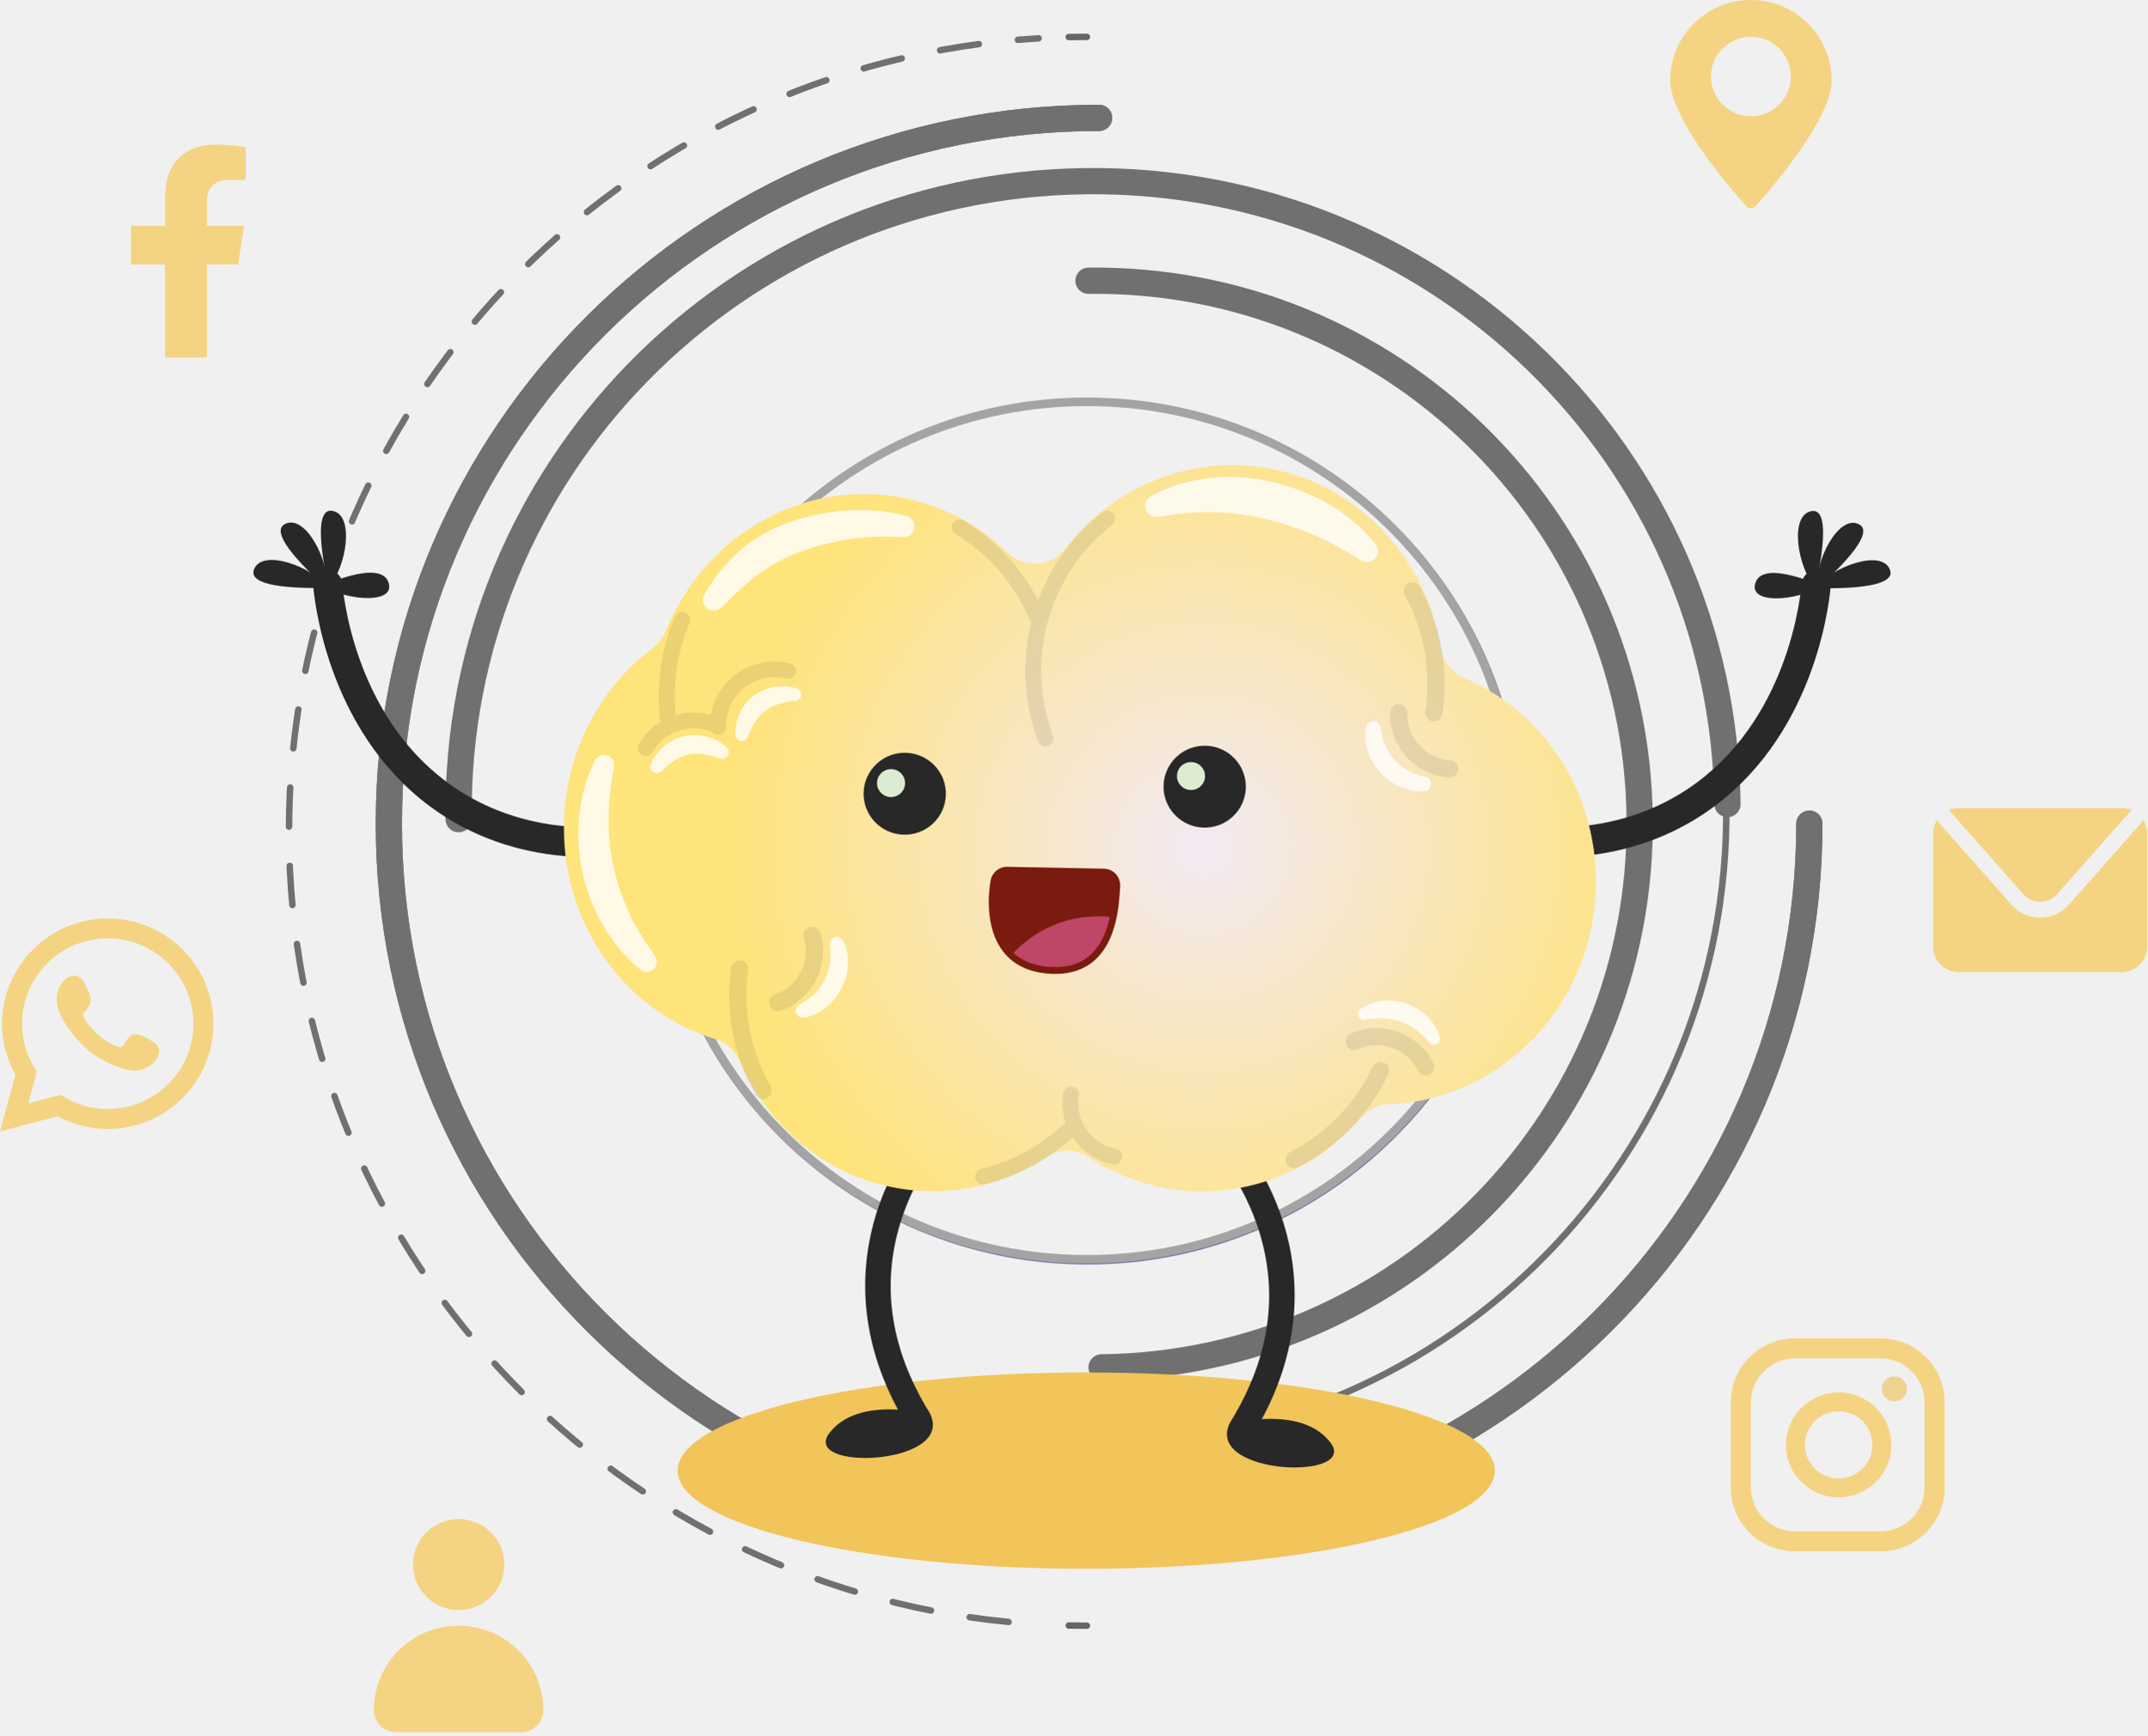
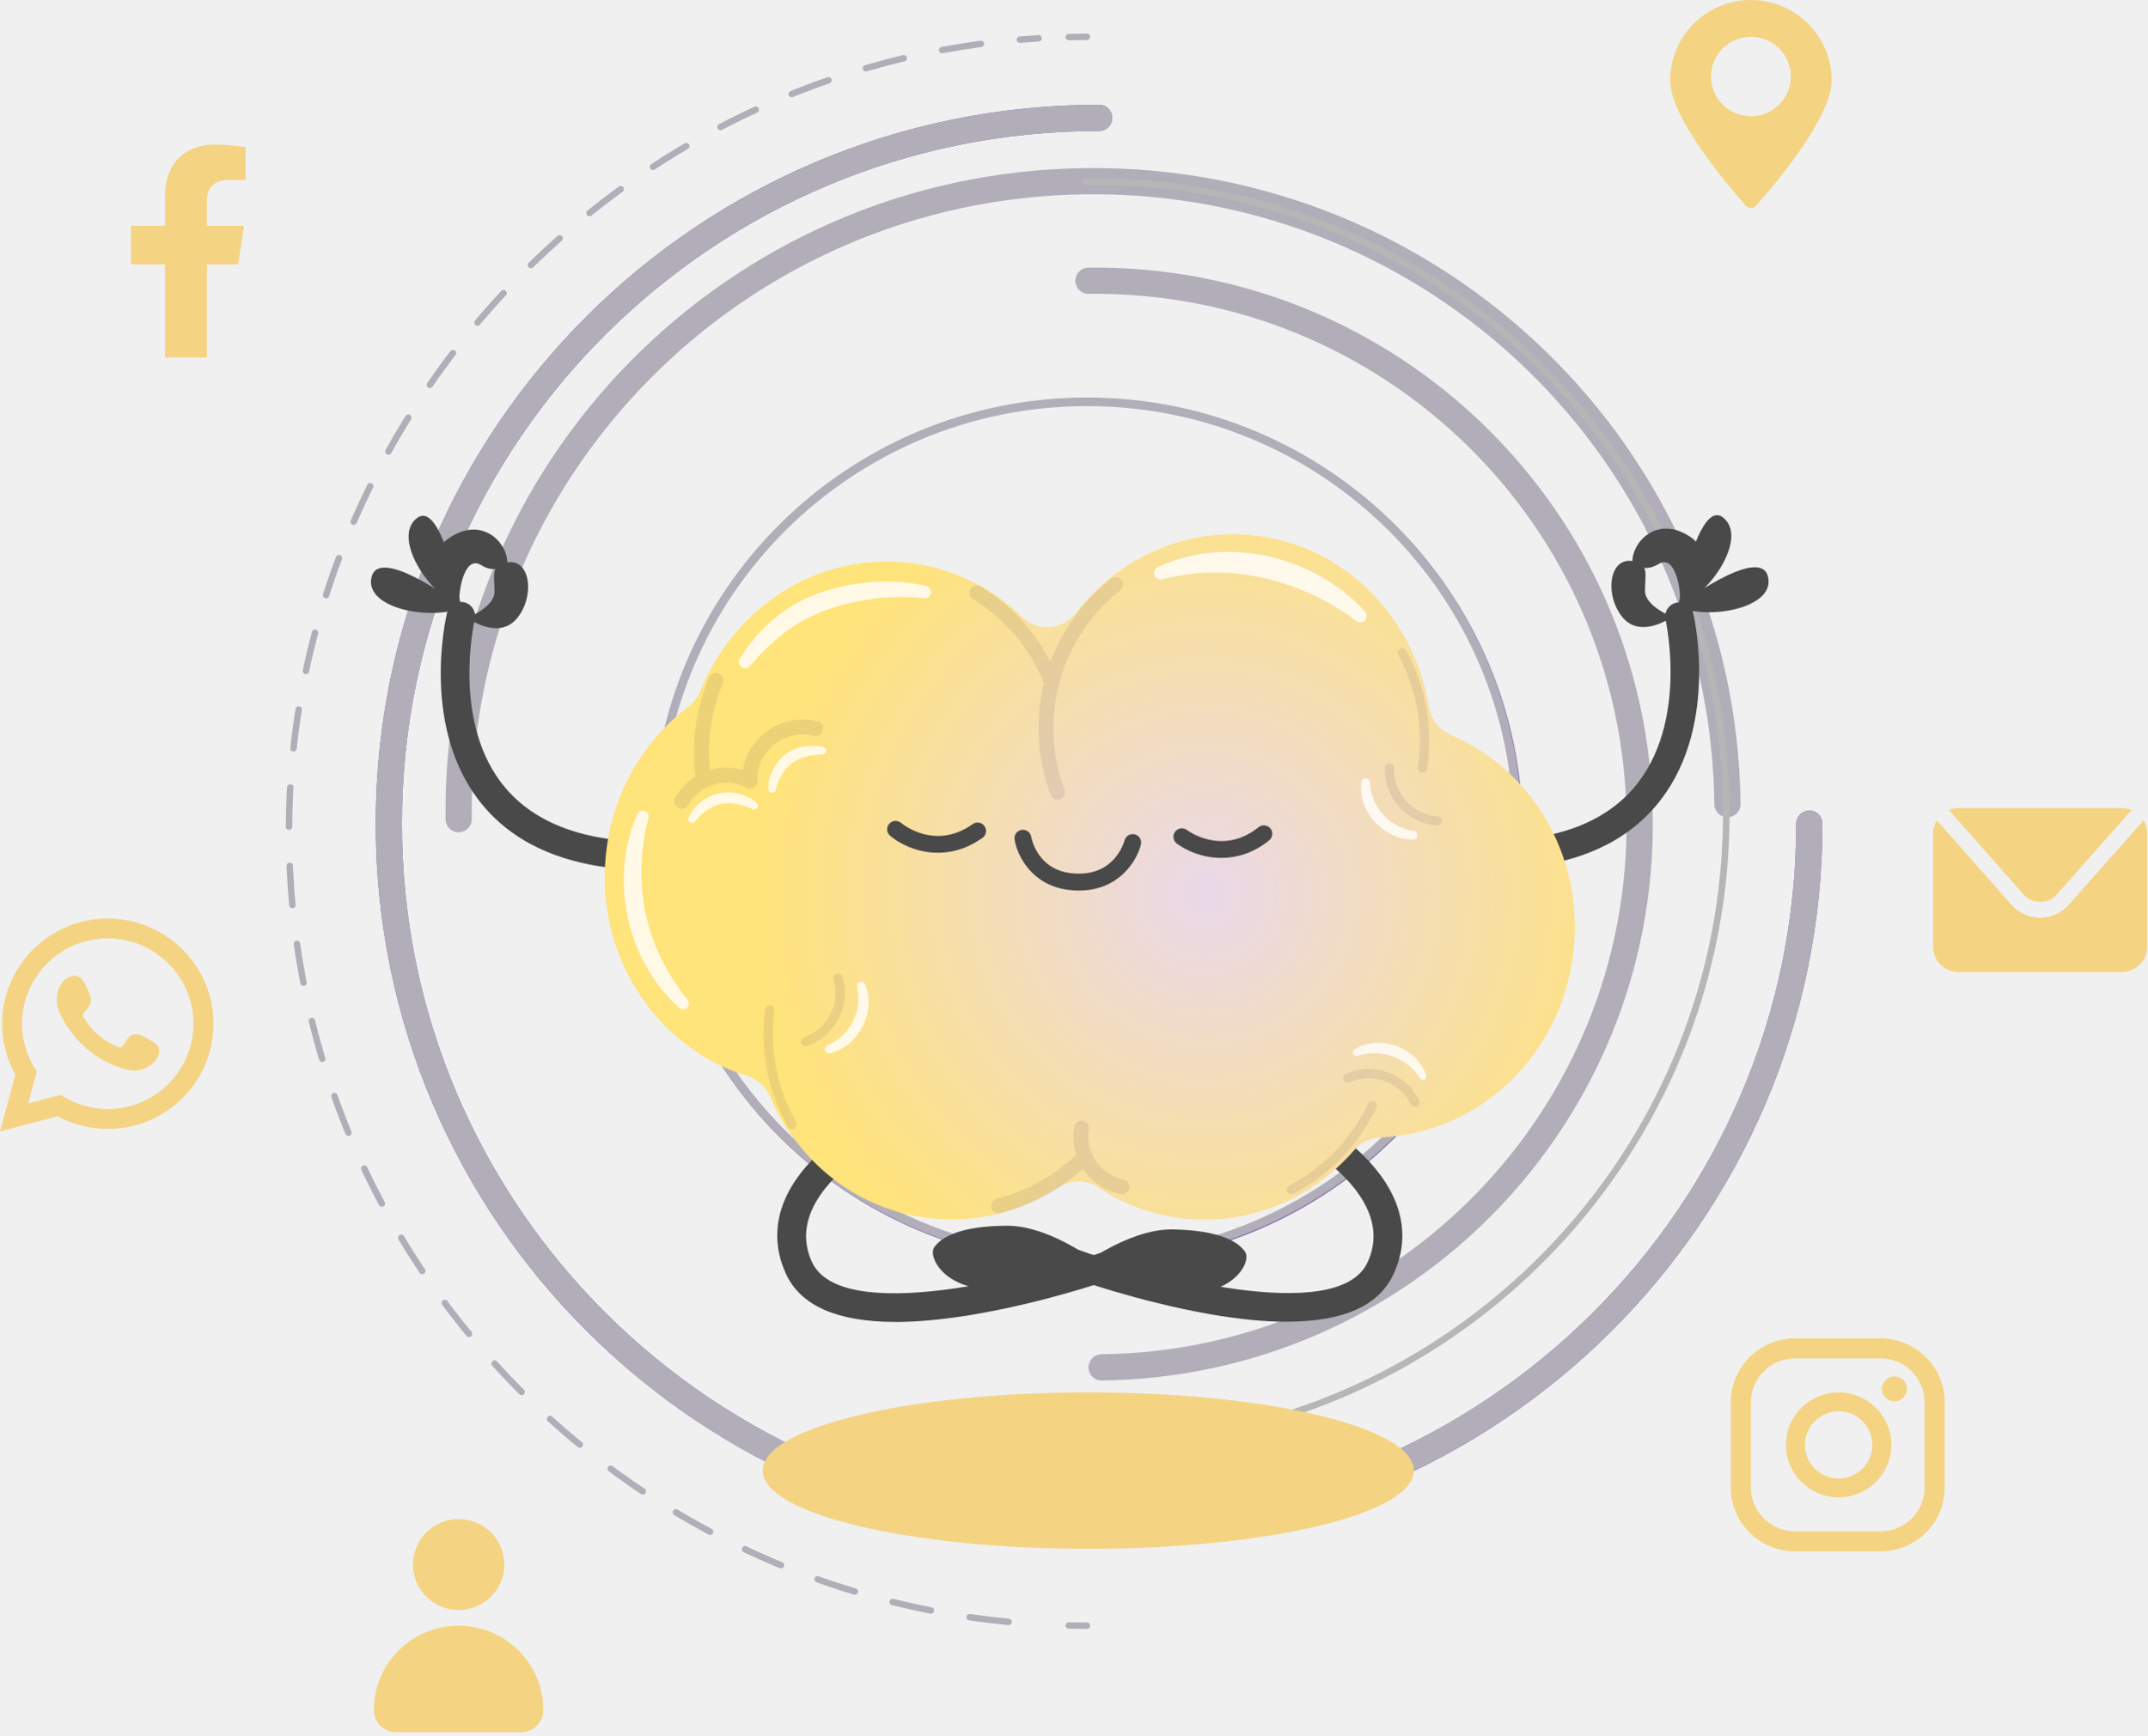
- <svg xmlns="http://www.w3.org/2000/svg" width="580" height="469" viewBox="0 0 580 469" fill="none">
-   <g clip-path="url(#clip0_416_33)">
-     <path d="M293.774 341.702C228.955 341.702 176.227 289.185 176.227 224.626C176.227 160.067 228.955 107.549 293.774 107.549C358.592 107.549 411.32 160.067 411.32 224.626C411.32 289.185 358.592 341.702 293.774 341.702ZM293.774 108.908C229.711 108.908 177.582 160.819 177.582 224.635C177.582 288.45 229.702 340.362 293.774 340.362C357.845 340.362 409.965 288.45 409.965 224.635C409.965 160.819 357.845 108.908 293.774 108.908Z" fill="#8066A9" />
-     <path d="M293.644 340.288C357.887 340.288 409.965 288.418 409.965 224.433C409.965 160.448 357.887 108.577 293.644 108.577C229.402 108.577 177.324 160.448 177.324 224.433C177.324 288.418 229.402 340.288 293.644 340.288Z" stroke="#A4A4A4" stroke-width="2.307" stroke-miterlimit="10" stroke-linecap="round" stroke-linejoin="round" />
-     <path d="M488.763 222.57C488.763 327.907 402.861 413.291 296.898 413.291C190.935 413.291 105.033 327.898 105.033 222.57C105.033 117.241 190.935 31.848 296.898 31.848" stroke="#8066A9" stroke-width="7.09" stroke-miterlimit="10" stroke-linecap="round" stroke-linejoin="round" />
-     <path d="M488.763 222.57C488.763 327.907 402.861 413.291 296.898 413.291C190.935 413.291 105.033 327.898 105.033 222.57C105.033 117.241 190.935 31.848 296.898 31.848" stroke="#707070" stroke-width="7.09" stroke-miterlimit="10" stroke-linecap="round" stroke-linejoin="round" />
-     <path d="M293.598 439.302C291.958 439.302 290.327 439.284 288.696 439.247" stroke="#656565" stroke-width="1.739" stroke-linecap="round" stroke-linejoin="round" />
-     <path d="M272.45 438.283C163.335 427.701 78.06 336.085 78.06 224.635C78.06 110.431 167.593 17.062 280.559 10.353" stroke="#707070" stroke-width="1.739" stroke-linecap="round" stroke-linejoin="round" stroke-dasharray="10.6 10.6" />
-     <path d="M288.696 10.014C290.327 9.977 291.958 9.958 293.598 9.958" stroke="#656565" stroke-width="1.739" stroke-linecap="round" stroke-linejoin="round" />
-     <path d="M123.886 221.358C122.753 127.273 198.565 50.085 293.212 48.956C387.859 47.827 465.513 123.18 466.637 217.274" stroke="#707070" stroke-width="7.09" stroke-miterlimit="10" stroke-linecap="round" stroke-linejoin="round" />
-     <path d="M293.221 49.048C387.684 47.919 465.182 123.427 466.315 217.696C467.449 311.965 391.794 389.309 297.322 390.428" stroke="#707070" stroke-width="1.773" stroke-miterlimit="10" stroke-linecap="round" stroke-linejoin="round" />
-     <path d="M294.031 75.857C375.28 74.884 441.941 139.829 442.918 220.918C443.895 301.997 378.818 368.52 297.57 369.493" stroke="#707070" stroke-width="7.09" stroke-miterlimit="10" stroke-linecap="round" stroke-linejoin="round" />
-     <path d="M511.726 371.934C509.855 371.934 508.335 373.449 508.335 375.312C508.335 377.175 509.855 378.69 511.726 378.69C513.596 378.69 515.117 377.175 515.117 375.312C515.117 373.44 513.596 371.934 511.726 371.934Z" fill="#EDB731" fill-opacity="0.5" />
-     <path d="M64.32 71.443L65.924 61.025H55.888V54.261C55.888 51.407 57.289 48.635 61.786 48.635H66.347V39.769C66.347 39.769 62.21 39.062 58.247 39.062C49.982 39.062 44.582 44.055 44.582 53.086V61.025H35.394V71.443H44.582V96.627H55.888V71.443H64.32Z" fill="#F4D483" />
-     <path d="M472.968 0C460.924 0 451.156 9.729 451.156 21.725C451.156 31.949 467.015 50.461 471.687 55.693C472.369 56.455 473.567 56.455 474.249 55.693C478.921 50.461 494.78 31.958 494.78 21.725C494.78 9.729 485.012 0 472.968 0ZM472.968 31.417C467.024 31.417 462.186 26.598 462.186 20.678C462.186 14.758 467.024 9.94 472.968 9.94C478.911 9.94 483.749 14.758 483.749 20.678C483.749 26.598 478.911 31.417 472.968 31.417Z" fill="#F4D483" />
-     <path d="M526.516 218.981L546.595 241.678C547.738 242.973 549.378 243.707 551.111 243.707C552.834 243.707 554.483 242.963 555.626 241.678L575.355 219.376C575.521 219.192 575.715 219.045 575.918 218.935C575.079 218.568 574.158 218.366 573.19 218.366H529.032C528.101 218.366 527.216 218.55 526.415 218.889C526.442 218.926 526.479 218.944 526.516 218.981Z" fill="#F4D483" />
-     <path d="M578.959 221.551C578.867 221.78 578.747 222.001 578.572 222.203L558.833 244.505C556.88 246.717 554.06 247.984 551.102 247.984C548.144 247.984 545.333 246.717 543.37 244.505L523.291 221.808C523.254 221.762 523.217 221.707 523.19 221.661C522.572 222.689 522.204 223.882 522.204 225.158V255.877C522.204 259.631 525.254 262.669 529.023 262.669H573.181C576.95 262.669 580 259.631 580 255.877V225.158C580.009 223.836 579.622 222.597 578.959 221.551Z" fill="#F4D483" />
-     <path d="M0 305.769L4.147 290.369C1.797 286.156 0.562 281.429 0.562 276.638C0.562 260.962 13.371 248.204 29.11 248.204C44.849 248.204 57.658 260.962 57.658 276.638C57.658 292.314 44.849 305.072 29.11 305.072C24.383 305.072 19.72 303.888 15.546 301.63L0 305.769ZM16.311 295.848L17.287 296.426C20.881 298.555 24.963 299.684 29.101 299.684C41.864 299.684 52.249 289.341 52.249 276.629C52.249 263.917 41.864 253.573 29.101 253.573C16.338 253.573 5.953 263.917 5.953 276.629C5.953 280.823 7.123 284.963 9.335 288.579L9.934 289.561L7.621 298.161L16.311 295.848Z" fill="#F4D483" />
-     <path fill-rule="evenodd" clip-rule="evenodd" d="M39.726 280.594C38.546 279.896 37.026 279.116 35.634 279.676C34.575 280.107 33.893 281.769 33.211 282.613C32.861 283.044 32.437 283.118 31.893 282.898C27.903 281.319 24.853 278.666 22.65 275.014C22.282 274.444 22.346 273.995 22.798 273.472C23.461 272.691 24.3 271.81 24.475 270.755C24.65 269.709 24.162 268.479 23.729 267.542C23.176 266.349 22.549 264.642 21.351 263.972C20.245 263.348 18.789 263.697 17.803 264.495C16.108 265.872 15.287 268.029 15.306 270.167C15.315 270.773 15.389 271.379 15.527 271.966C15.868 273.38 16.522 274.692 17.259 275.95C17.812 276.895 18.421 277.813 19.075 278.694C21.204 281.576 23.858 284.082 26.935 285.963C28.474 286.899 30.124 287.716 31.838 288.285C33.754 288.918 35.468 289.57 37.542 289.185C39.707 288.772 41.854 287.441 42.711 285.357C42.969 284.742 43.098 284.054 42.951 283.402C42.656 282.044 40.822 281.245 39.726 280.594Z" fill="#F4D483" />
-     <path d="M496.669 376.257C488.818 376.257 482.432 382.618 482.432 390.438C482.432 398.257 488.818 404.618 496.669 404.618C504.52 404.618 510.906 398.257 510.906 390.438C510.897 382.618 504.511 376.257 496.669 376.257ZM496.669 399.515C491.638 399.515 487.555 395.44 487.555 390.438C487.555 385.426 491.647 381.36 496.669 381.36C501.7 381.36 505.783 385.436 505.783 390.438C505.783 395.44 501.691 399.515 496.669 399.515Z" fill="#F4D483" />
-     <path d="M507.967 419.22H484.892C475.318 419.22 467.531 411.465 467.531 401.929V378.947C467.531 369.41 475.318 361.655 484.892 361.655H507.967C517.541 361.655 525.328 369.41 525.328 378.947V401.929C525.328 411.465 517.532 419.22 507.967 419.22ZM484.892 367.07C478.322 367.07 472.968 372.393 472.968 378.947V401.929C472.968 408.473 478.313 413.805 484.892 413.805H507.967C514.537 413.805 519.891 408.482 519.891 401.929V378.947C519.891 372.403 514.546 367.07 507.967 367.07H484.892Z" fill="#F4D483" />
-     <path d="M128.634 434.121C134.924 431.511 137.9 424.317 135.279 418.051C132.659 411.786 125.436 408.822 119.145 411.432C112.855 414.042 109.879 421.237 112.499 427.502C115.12 433.767 122.343 436.731 128.634 434.121Z" fill="#F4D483" />
-     <path d="M123.877 439.302C111.234 439.302 100.987 449.508 100.987 462.1C100.987 465.404 103.678 468.084 106.995 468.084H140.759C144.076 468.084 146.767 465.404 146.767 462.1C146.767 449.508 136.511 439.302 123.877 439.302Z" fill="#F4D483" />
-     <path d="M293.423 423.919C354.383 423.919 403.8 412.044 403.8 397.395C403.8 382.745 354.383 370.87 293.423 370.87C232.464 370.87 183.046 382.745 183.046 397.395C183.046 412.044 232.464 423.919 293.423 423.919Z" fill="#F1C55A" />
-     <path d="M157.585 231.527C157.401 231.546 157.216 231.555 157.032 231.555C144.316 231.289 132.087 227.838 121.665 221.588C90.233 202.717 85.275 165.638 84.602 158.396C84.4 156.175 85.985 154.22 88.159 154.018C90.334 153.825 92.26 155.459 92.463 157.68C93.071 164.233 97.531 197.77 125.637 214.64C134.889 220.192 145.781 223.258 157.143 223.497C159.327 223.542 161.068 225.387 161.041 227.608C161.013 229.637 159.511 231.289 157.585 231.527Z" fill="#282828" />
-     <path d="M86.999 158.341C86.999 158.341 102.452 151.109 104.857 157.175C107.253 163.242 94.306 162.536 86.999 158.341Z" fill="#282828" />
-     <path d="M88.804 158.626C88.804 158.626 83.46 137.112 89.689 138.021C95.909 138.92 93.605 153.266 88.804 158.626Z" fill="#282828" />
-     <path d="M88.28 158.883C88.28 158.883 71.361 144.482 76.954 141.609C82.548 138.746 89.054 151.742 88.28 158.883Z" fill="#282828" />
-     <path d="M88.712 158.8C88.712 158.8 66.486 159.874 68.578 153.963C70.669 148.052 84.354 153.073 88.712 158.8Z" fill="#282828" />
-     <path d="M421.548 231.601C421.733 231.619 421.917 231.628 422.101 231.628C434.818 231.362 447.046 227.911 457.468 221.661C488.9 202.791 493.858 165.711 494.531 158.47C494.734 156.248 493.149 154.294 490.974 154.092C488.799 153.899 486.873 155.533 486.67 157.754C486.062 164.307 481.602 197.844 453.497 214.713C444.245 220.266 433.353 223.331 421.991 223.57C419.807 223.616 418.065 225.461 418.093 227.682C418.129 229.71 419.622 231.362 421.548 231.601Z" fill="#282828" />
-     <path d="M492.144 158.415C492.144 158.415 476.691 151.182 474.286 157.249C471.89 163.316 484.837 162.609 492.144 158.415Z" fill="#282828" />
-     <path d="M490.338 158.699C490.338 158.699 495.683 137.186 489.453 138.094C483.233 138.994 485.537 153.339 490.338 158.699Z" fill="#282828" />
-     <path d="M490.864 158.956C490.864 158.956 507.783 144.556 502.189 141.683C496.596 138.819 490.09 151.815 490.864 158.956Z" fill="#282828" />
-     <path d="M490.43 158.873C490.43 158.873 512.657 159.947 510.565 154.037C508.464 148.126 494.78 153.146 490.43 158.873Z" fill="#282828" />
-     <path d="M256.996 306.127C256.84 306.292 248.721 314.654 244.003 328.072C237.728 345.933 240.124 363.995 251.108 381.764C251.219 381.948 251.32 382.14 251.394 382.333C251.403 382.361 251.421 382.388 251.431 382.425C257.282 396.174 216.027 397.532 224.099 387.161C228.568 381.425 236.429 380.553 242.566 380.92C230.319 358.176 232.955 338.333 237.562 325.383C242.879 310.468 251.744 301.456 252.113 301.079C253.476 299.712 255.679 299.73 257.024 301.125C258.37 302.511 258.36 304.76 256.996 306.127Z" fill="#282828" />
-     <path d="M326.431 308.688C326.588 308.853 334.706 317.214 339.425 330.633C345.7 348.494 343.304 366.556 332.32 384.325C332.209 384.508 332.108 384.701 332.034 384.894C332.025 384.921 332.006 384.949 331.997 384.986C326.146 398.735 367.401 400.093 359.329 389.722C354.86 383.985 346.999 383.113 340.862 383.481C353.109 360.737 350.473 340.894 345.866 327.944C340.549 313.029 331.684 304.016 331.315 303.64C329.952 302.272 327.749 302.291 326.404 303.686C325.058 305.072 325.068 307.32 326.431 308.688Z" fill="#282828" />
-     <path d="M430.837 244.037C427.972 274.463 403.662 297.445 375.004 298.409C372.258 298.5 369.65 299.794 367.798 301.924C355.984 315.535 338.42 323.456 319.585 321.693C310.057 320.803 301.312 317.545 293.811 312.534C290.383 310.239 285.978 310.57 282.485 312.827C272.174 319.491 259.798 322.868 246.833 321.657C225.436 319.656 207.964 305.696 199.836 286.697C198.611 283.843 196.242 281.695 193.349 280.823C167.501 273.003 149.882 247.011 152.61 218.036C154.287 200.267 163.281 185.049 176.172 175.247C177.859 173.962 179.158 172.255 179.978 170.263C189.589 146.841 212.866 131.367 238.475 133.762C251.615 134.992 263.291 140.728 272.229 149.365C276.791 153.78 283.886 153.174 287.839 148.107C299.607 133.028 318.101 124.079 338.024 125.942C364.37 128.402 384.772 148.979 389.084 174.788C389.729 178.634 392.19 181.8 395.664 183.269C418.425 192.924 433.362 217.191 430.837 244.037Z" fill="url(#paint0_radial_416_33)" />
-     <path opacity="0.1" d="M206.112 294.691C200.242 284.32 198.288 272.802 199.772 261.852" stroke="#282828" stroke-width="4.64" stroke-miterlimit="10" stroke-linecap="round" stroke-linejoin="round" />
-     <path opacity="0.1" d="M381.528 159.672C387.223 170.144 388.973 181.69 387.306 192.621" stroke="#282828" stroke-width="4.64" stroke-miterlimit="10" stroke-linecap="round" stroke-linejoin="round" />
-     <path opacity="0.1" d="M300.777 138.792C300.049 137.874 298.703 137.718 297.773 138.443C289.811 144.712 283.904 152.871 280.412 162.251C275.85 153.367 269.022 145.96 260.36 140.646C259.355 140.031 258.038 140.343 257.42 141.343C256.803 142.344 257.116 143.656 258.121 144.271C267.428 149.98 274.468 158.304 278.532 168.364C275.942 178.983 276.56 189.969 280.43 200.313C280.753 201.166 281.564 201.699 282.43 201.699C282.679 201.699 282.927 201.653 283.176 201.561C284.282 201.148 284.844 199.927 284.429 198.826C280.697 188.849 280.237 178.23 283.02 168.024C285.895 157.57 291.884 148.511 300.417 141.793C301.357 141.059 301.514 139.719 300.777 138.792Z" fill="#282828" />
-     <path opacity="0.1" d="M372.903 289.295C367.77 300.051 359.449 308.275 349.598 313.369" stroke="#282828" stroke-width="4.64" stroke-miterlimit="10" stroke-linecap="round" stroke-linejoin="round" />
-     <path opacity="0.8" d="M172.956 262.017C170.975 260.393 169.169 258.557 167.482 256.602C165.851 254.611 164.312 252.509 163.004 250.269C160.378 245.8 158.433 240.88 157.337 235.786C156.203 230.692 155.964 225.424 156.48 220.275C157.023 215.126 158.406 210.06 160.719 205.48C161.401 204.131 163.059 203.58 164.414 204.259C165.538 204.828 166.109 206.058 165.879 207.233L165.87 207.279C164.976 211.804 164.432 216.283 164.377 220.752C164.377 222.983 164.423 225.222 164.681 227.425C164.865 229.637 165.234 231.83 165.685 233.997C166.598 238.338 168.035 242.551 169.915 246.607C170.874 248.626 171.942 250.609 173.104 252.555C174.274 254.5 175.573 256.364 176.9 258.263L176.946 258.337C177.812 259.576 177.508 261.283 176.264 262.146C175.251 262.871 173.887 262.779 172.956 262.017Z" fill="white" />
-     <path opacity="0.8" d="M190.253 160.681C192.732 156.23 196.031 152.109 200.076 148.603C204.158 145.143 209.005 142.49 214.037 140.829C216.543 139.939 219.096 139.351 221.648 138.847C222.929 138.645 224.173 138.379 225.491 138.241C226.79 138.085 228.09 137.966 229.398 137.892C234.614 137.626 239.866 138.085 244.861 139.425C246.418 139.838 247.34 141.435 246.916 142.986C246.547 144.335 245.285 145.207 243.93 145.134H243.893C239.24 144.868 234.632 144.978 230.108 145.611C227.841 145.895 225.629 146.4 223.362 146.896C222.256 147.199 221.132 147.437 220.063 147.795L218.441 148.282L216.847 148.823C214.746 149.594 212.71 150.475 210.765 151.494C208.839 152.55 206.96 153.688 205.163 154.982C203.366 156.285 201.652 157.735 199.947 159.268C198.251 160.81 196.63 162.48 194.934 164.142L194.879 164.197C193.727 165.326 191.875 165.307 190.741 164.16C189.792 163.196 189.645 161.783 190.253 160.681Z" fill="white" />
-     <path opacity="0.8" d="M310.821 134.148C313.226 132.78 315.816 131.734 318.479 130.871C321.161 130.1 323.916 129.485 326.726 129.173C329.528 128.888 332.357 128.806 335.177 128.98C337.987 129.182 340.788 129.558 343.525 130.201C346.253 130.853 348.944 131.642 351.524 132.688C354.104 133.707 356.629 134.882 359.053 136.304C363.863 139.14 368.231 142.747 371.613 147.098C372.617 148.383 372.377 150.237 371.087 151.237C370.074 152.017 368.719 152.045 367.705 151.402L367.65 151.366C363.43 148.722 359.237 146.373 354.841 144.51C353.745 144.042 352.639 143.601 351.524 143.188C350.381 142.812 349.275 142.344 348.124 142.013C345.857 141.242 343.562 140.627 341.258 140.095L339.526 139.709L337.784 139.397C336.623 139.159 335.453 139.039 334.292 138.865C331.951 138.571 329.601 138.443 327.233 138.379C324.874 138.36 322.488 138.434 320.101 138.654C317.705 138.856 315.318 139.251 312.849 139.618L312.729 139.636C311.116 139.875 309.605 138.764 309.365 137.158C309.181 135.901 309.799 134.735 310.821 134.148Z" fill="white" />
-     <path opacity="0.1" d="M365.816 281.438C372.857 278.116 381.767 281.291 385.103 288.294" stroke="#282828" stroke-width="4.64" stroke-miterlimit="10" stroke-linecap="round" stroke-linejoin="round" />
-     <path opacity="0.8" d="M367.512 272.682C369.244 271.397 371.391 270.654 373.585 270.443C375.778 270.213 378.026 270.535 380.09 271.278C382.155 272.031 384.071 273.224 385.619 274.775C387.168 276.317 388.366 278.226 388.928 280.3C389.167 281.163 388.651 282.053 387.785 282.292C387.14 282.466 386.476 282.227 386.08 281.732L386.034 281.668C384.974 280.337 383.832 279.199 382.542 278.253C381.252 277.326 379.851 276.583 378.358 276.078C376.874 275.564 375.317 275.28 373.741 275.179C372.156 275.096 370.562 275.234 368.876 275.564L368.793 275.582C367.908 275.757 367.051 275.179 366.876 274.298C366.766 273.664 367.033 273.049 367.512 272.682Z" fill="white" />
-     <path opacity="0.1" d="M391.591 207.765C383.814 207.371 377.474 200.368 377.87 192.621" stroke="#282828" stroke-width="4.64" stroke-miterlimit="10" stroke-linecap="round" stroke-linejoin="round" />
-     <path opacity="0.8" d="M384.616 213.832C382.432 213.942 380.211 213.474 378.202 212.575C376.184 211.684 374.368 210.344 372.885 208.729C371.401 207.105 370.249 205.177 369.549 203.084C368.858 201.001 368.628 198.734 368.987 196.596C369.171 195.503 370.213 194.76 371.309 194.943C372.221 195.1 372.894 195.834 372.986 196.715L372.995 196.797C373.161 198.413 373.548 199.946 374.166 201.377C374.783 202.818 375.64 204.149 376.681 205.315C377.723 206.49 378.967 207.472 380.34 208.243C381.713 209.014 383.215 209.537 384.809 209.84L384.883 209.849C385.979 210.051 386.698 211.106 386.486 212.198C386.32 213.135 385.528 213.795 384.616 213.832Z" fill="white" />
-     <path opacity="0.8" d="M198.684 198.624C198.564 196.696 198.924 194.686 199.771 192.814C200.61 190.942 201.946 189.216 203.651 187.959C205.347 186.692 207.365 185.903 209.383 185.6C211.401 185.297 213.419 185.453 215.253 186.041C216.156 186.325 216.644 187.289 216.358 188.188C216.146 188.849 215.566 189.29 214.921 189.363L214.838 189.372C213.244 189.547 211.76 189.785 210.396 190.217C209.032 190.648 207.807 191.263 206.729 192.052C205.66 192.86 204.738 193.851 203.973 195.026C203.209 196.201 202.6 197.559 202.029 199.046L202.001 199.129C201.67 200.01 200.674 200.45 199.799 200.12C199.136 199.863 198.73 199.266 198.684 198.624Z" fill="white" />
-     <path opacity="0.8" d="M175.822 206.444C176.578 204.672 177.785 203.02 179.342 201.689C180.89 200.349 182.844 199.358 184.908 198.918C186.981 198.459 189.147 198.569 191.11 199.12C193.082 199.68 194.86 200.662 196.288 201.956C197.026 202.626 197.072 203.755 196.408 204.489C195.911 205.03 195.155 205.205 194.501 204.975L194.418 204.948C192.907 204.434 191.478 204.012 190.068 203.819C188.658 203.617 187.295 203.635 185.977 203.892C184.659 204.149 183.406 204.691 182.217 205.434C181.028 206.187 179.923 207.178 178.835 208.316L178.78 208.38C178.098 209.096 176.965 209.124 176.246 208.445C175.684 207.912 175.546 207.114 175.822 206.444Z" fill="white" />
-     <path opacity="0.1" d="M213.41 179.258C209.706 178.349 205.882 178.661 202.362 180.167C196.842 182.535 193.036 187.463 192.059 193.2C189.018 192.309 185.682 192.3 182.522 193.227C181.655 184.747 182.918 176.193 186.245 168.373C186.705 167.29 186.198 166.042 185.111 165.583C184.015 165.124 182.77 165.629 182.31 166.712C178.513 175.633 177.177 185.417 178.412 195.063C175.961 196.559 173.924 198.642 172.579 201.111C172.017 202.148 172.404 203.433 173.445 203.993C173.767 204.168 174.118 204.25 174.459 204.25C175.214 204.25 175.951 203.846 176.338 203.13C177.84 200.368 180.522 198.248 183.701 197.311C186.632 196.44 189.755 196.66 192.4 197.862C192.787 198.266 193.331 198.523 193.93 198.523C193.939 198.523 193.957 198.523 193.967 198.523C194.363 198.514 194.713 198.376 195.026 198.183C195.404 197.991 195.754 197.724 195.976 197.33C196.27 196.788 196.289 196.192 196.114 195.65C196.298 190.593 199.33 186.096 204.048 184.077C206.702 182.938 209.586 182.7 212.387 183.388C213.539 183.664 214.691 182.975 214.977 181.828C215.262 180.699 214.562 179.543 213.41 179.258Z" fill="#282828" />
-     <path opacity="0.1" d="M219.317 252.747C221.75 260.117 217.474 268.525 210.065 270.948" stroke="#282828" stroke-width="4.64" stroke-miterlimit="10" stroke-linecap="round" stroke-linejoin="round" />
-     <path opacity="0.8" d="M227.85 254.335C228.79 256.299 229.168 258.539 229.057 260.732C228.946 262.935 228.347 265.101 227.334 267.056C226.329 269.011 224.929 270.764 223.215 272.15C221.51 273.536 219.483 274.555 217.354 275.004C216.294 275.225 215.244 274.555 215.023 273.49C214.838 272.6 215.281 271.728 216.064 271.333L216.128 271.296C217.584 270.571 218.893 269.653 220.017 268.543C221.132 267.432 222.072 266.147 222.772 264.743C223.463 263.339 223.952 261.834 224.173 260.283C224.403 258.731 224.376 257.153 224.136 255.538L224.127 255.455C223.97 254.381 224.707 253.381 225.786 253.225C226.652 253.105 227.481 253.573 227.85 254.335Z" fill="white" />
-     <path opacity="0.1" d="M301.367 310.432C298.271 309.872 295.405 307.99 293.525 305.265C291.636 302.548 290.88 299.216 291.442 296.123C291.654 294.967 290.88 293.856 289.719 293.645C288.567 293.443 287.443 294.205 287.231 295.361C286.752 297.986 286.973 300.74 287.821 303.319C281.435 309.422 273.584 313.782 265.023 315.92C263.88 316.205 263.18 317.361 263.466 318.499C263.705 319.463 264.581 320.115 265.539 320.115C265.714 320.115 265.889 320.096 266.064 320.051C274.901 317.839 283.038 313.451 289.774 307.32C289.848 307.44 289.922 307.568 289.996 307.678C292.521 311.322 296.382 313.846 300.593 314.608C300.722 314.635 300.851 314.645 300.98 314.645C301.994 314.645 302.897 313.929 303.081 312.892C303.302 311.753 302.528 310.643 301.367 310.432Z" fill="#282828" />
-     <path d="M251.987 222.568C256.469 218.391 256.702 211.386 252.508 206.922C248.314 202.458 241.281 202.226 236.799 206.403C232.318 210.58 232.084 217.585 236.278 222.049C240.472 226.512 247.505 226.745 251.987 222.568Z" fill="#282828" />
-     <path d="M244.482 211.758C244.399 213.841 242.639 215.466 240.547 215.383C238.456 215.301 236.825 213.548 236.908 211.464C236.991 209.381 238.751 207.756 240.842 207.839C242.934 207.912 244.565 209.674 244.482 211.758Z" fill="#DDEBD2" />
-     <path d="M333.013 220.658C337.494 216.48 337.728 209.476 333.534 205.012C329.34 200.548 322.307 200.315 317.825 204.493C313.343 208.67 313.11 215.675 317.304 220.138C321.498 224.602 328.531 224.835 333.013 220.658Z" fill="#282828" />
-     <path d="M325.509 209.849C325.426 211.932 323.666 213.557 321.574 213.474C319.483 213.392 317.851 211.639 317.934 209.555C318.017 207.472 319.777 205.847 321.869 205.93C323.961 206.012 325.592 207.765 325.509 209.849Z" fill="#DDEBD2" />
-     <path d="M301.671 239.457C301.56 241.669 301.367 244.707 300.703 247.855C299.164 255.06 295.147 262.788 283.978 262.238C279.048 261.99 275.574 260.429 273.15 258.162C267.345 252.729 267.594 243.239 268.469 238.191C268.773 236.41 270.312 235.125 272.082 235.162L275.316 235.226L294.317 235.603L298.197 235.676C300.196 235.704 301.772 237.411 301.671 239.457Z" fill="#7A1B0F" />
-     <path d="M300.703 247.846C299.165 255.051 295.147 262.779 283.978 262.228C279.048 261.981 275.574 260.42 273.151 258.153C277.214 253.647 286.245 246.213 300.703 247.846Z" fill="#BF4667" />
-     <path d="M285.185 263.183C284.771 263.183 284.356 263.174 283.932 263.155C278.237 262.871 273.888 260.861 271.013 257.171C265.88 250.591 267.087 240.853 267.575 238.026C267.962 235.777 269.87 234.18 272.109 234.226L298.224 234.74C299.441 234.767 300.574 235.272 301.404 236.181C302.233 237.08 302.648 238.264 302.592 239.494C302.27 246.121 301.219 254.372 295.893 259.31C293.119 261.861 289.526 263.165 285.185 263.183ZM271.989 236.08C270.69 236.089 269.593 237.025 269.363 238.338C268.902 240.972 267.769 250.031 272.432 256.006C274.975 259.264 278.873 261.044 284.024 261.301C288.438 261.522 292.014 260.384 294.658 257.933C299.487 253.454 300.455 245.689 300.759 239.412C300.795 238.677 300.547 237.98 300.058 237.447C299.561 236.906 298.897 236.603 298.169 236.594L272.054 236.08C272.035 236.08 272.008 236.08 271.989 236.08Z" fill="#7A1B0F" />
+ <svg xmlns="http://www.w3.org/2000/svg" id="Capa_1" data-name="Capa 1" viewBox="0 0 580 469">
+   <defs>
+     <style>
+       .cls-1, .cls-2, .cls-3, .cls-4, .cls-5, .cls-6, .cls-7, .cls-8 {
+         fill: none;
+       }
+ 
+       .cls-9 {
+         clip-path: url(#clippath);
+       }
+ 
+       .cls-10, .cls-11 {
+         fill: #f4d483;
+       }
+ 
+       .cls-12 {
+         fill: #fff;
+       }
+ 
+       .cls-13 {
+         fill: #8066a9;
+       }
+ 
+       .cls-14 {
+         fill: #494949;
+       }
+ 
+       .cls-2 {
+         stroke: #3d2b56;
+         stroke-width: 2.5px;
+       }
+ 
+       .cls-2, .cls-3, .cls-4, .cls-5, .cls-6, .cls-7, .cls-8 {
+         stroke-linecap: round;
+         stroke-linejoin: round;
+       }
+ 
+       .cls-2, .cls-15 {
+         isolation: isolate;
+         opacity: .1;
+       }
+ 
+       .cls-3 {
+         stroke: #b6b6b6;
+         stroke-width: 1.77px;
+       }
+ 
+       .cls-4 {
+         stroke: #8066a9;
+       }
+ 
+       .cls-4, .cls-5 {
+         stroke-width: 7.09px;
+       }
+ 
+       .cls-16 {
+         opacity: .8;
+       }
+ 
+       .cls-11 {
+         fill-rule: evenodd;
+       }
+ 
+       .cls-5, .cls-6, .cls-7, .cls-8 {
+         stroke: #b1aeba;
+       }
+ 
+       .cls-15 {
+         fill: #3d2b56;
+       }
+ 
+       .cls-6 {
+         stroke-dasharray: 0 0 0 0 0 0 10.6 10.6;
+       }
+ 
+       .cls-6, .cls-7 {
+         stroke-width: 1.74px;
+       }
+ 
+       .cls-8 {
+         stroke-width: 2.31px;
+       }
+ 
+       .cls-17 {
+         fill: url(#Degradado_sin_nombre);
+       }
+     </style>
+     <clipPath id="clippath">
+       <rect class="cls-1" width="580" height="469" />
+     </clipPath>
+     <radialGradient id="Degradado_sin_nombre" data-name="Degradado sin nombre" cx="325.55" cy="228.2" fx="325.55" fy="228.2" r="119.88" gradientTransform="translate(0 470) scale(1 -1)" gradientUnits="userSpaceOnUse">
+       <stop offset="0" stop-color="#ead8ea" />
+       <stop offset="1" stop-color="#ffe37b" />
+     </radialGradient>
+   </defs>
+   <g class="cls-9">
+     <g>
+       <path class="cls-13" d="M293.77,341.7c-64.82,0-117.55-52.52-117.55-117.08s52.73-117.08,117.55-117.08,117.55,52.52,117.55,117.08-52.73,117.08-117.55,117.08h0Zm0-232.79c-64.06,0-116.19,51.91-116.19,115.73s52.12,115.73,116.19,115.73,116.19-51.91,116.19-115.73-52.12-115.73-116.19-115.73Z" />
+       <path class="cls-8" d="M293.64,340.29c64.24,0,116.32-51.87,116.32-115.85s-52.08-115.86-116.32-115.86-116.32,51.87-116.32,115.86,52.08,115.85,116.32,115.85Z" />
+       <path class="cls-4" d="M488.76,222.57c0,105.34-85.9,190.72-191.86,190.72S105.03,327.9,105.03,222.57,190.93,31.85,296.9,31.85" />
+       <path class="cls-5" d="M488.76,222.57c0,105.34-85.9,190.72-191.86,190.72S105.03,327.9,105.03,222.57,190.93,31.85,296.9,31.85" />
+       <path class="cls-7" d="M293.6,439.3c-1.64,0-3.27-.02-4.9-.05" />
+       <path class="cls-6" d="M272.45,438.28c-109.12-10.58-194.39-102.2-194.39-213.65S167.59,17.06,280.56,10.35" />
+       <path class="cls-7" d="M288.7,10.01c1.63-.04,3.26-.06,4.9-.06" />
+       <path class="cls-5" d="M123.89,221.36c-1.13-94.08,74.68-171.27,169.33-172.4s172.3,74.22,173.42,168.32" />
+       <path class="cls-3" d="M293.22,49.05c94.46-1.13,171.96,74.38,173.09,168.65s-74.52,171.61-168.99,172.73" />
+       <path class="cls-5" d="M294.03,75.86c81.25-.97,147.91,63.97,148.89,145.06,.98,81.08-64.1,147.6-145.35,148.58" />
+       <path class="cls-10" d="M511.73,371.93c-1.87,0-3.39,1.52-3.39,3.38s1.52,3.38,3.39,3.38,3.39-1.52,3.39-3.38-1.52-3.38-3.39-3.38h0Z" />
+       <path class="cls-10" d="M64.32,71.44l1.6-10.42h-10.04v-6.76c0-2.85,1.4-5.63,5.9-5.63h4.56v-8.87s-4.14-.71-8.1-.71c-8.27,0-13.67,4.99-13.67,14.02v7.94h-9.19v10.42h9.19v25.18h11.31v-25.18h8.44Z" />
+       <path class="cls-10" d="M472.97,0c-12.04,0-21.81,9.73-21.81,21.72,0,10.22,15.86,28.74,20.53,33.97,.68,.76,1.88,.76,2.56,0,4.67-5.23,20.53-23.73,20.53-33.97C494.78,9.72,485.01,0,472.97,0Zm0,31.42c-5.94,0-10.78-4.82-10.78-10.74s4.84-10.74,10.78-10.74,10.78,4.82,10.78,10.74-4.84,10.74-10.78,10.74Z" />
+       <path class="cls-10" d="M526.52,218.98l20.08,22.7c1.14,1.3,2.78,2.03,4.52,2.03s3.37-.74,4.51-2.03l19.73-22.3c.17-.18,.36-.33,.56-.44-.84-.37-1.76-.57-2.73-.57h-44.16c-.93,0-1.82,.18-2.62,.52,.03,.04,.06,.05,.1,.09h0Z" />
+       <path class="cls-10" d="M578.96,221.55c-.09,.23-.21,.45-.39,.65l-19.74,22.3c-1.95,2.21-4.77,3.48-7.73,3.48s-5.77-1.27-7.73-3.48l-20.08-22.7s-.07-.1-.1-.15c-.62,1.03-.99,2.22-.99,3.5v30.72c0,3.75,3.05,6.79,6.82,6.79h44.16c3.77,0,6.82-3.04,6.82-6.79v-30.72c0-1.32-.38-2.56-1.04-3.61h0Z" />
+       <path class="cls-10" d="M0,305.77l4.15-15.4c-2.35-4.21-3.58-8.94-3.58-13.73,0-15.68,12.81-28.43,28.55-28.43s28.55,12.76,28.55,28.43-12.81,28.43-28.55,28.43c-4.73,0-9.39-1.18-13.56-3.44L0,305.77h0Zm16.31-9.92l.98,.58c3.59,2.13,7.68,3.26,11.81,3.26,12.76,0,23.15-10.34,23.15-23.05s-10.39-23.06-23.15-23.06-23.15,10.34-23.15,23.06c0,4.19,1.17,8.33,3.38,11.95l.6,.98-2.31,8.6,8.69-2.31h0Z" />
+       <path class="cls-11" d="M39.73,280.59c-1.18-.7-2.7-1.48-4.09-.92-1.06,.43-1.74,2.09-2.42,2.94-.35,.43-.77,.51-1.32,.29-3.99-1.58-7.04-4.23-9.24-7.88-.37-.57-.3-1.02,.15-1.54,.66-.78,1.5-1.66,1.68-2.72,.18-1.05-.31-2.28-.75-3.21-.55-1.19-1.18-2.9-2.38-3.57-1.11-.62-2.56-.27-3.55,.52-1.7,1.38-2.52,3.53-2.5,5.67,0,.61,.08,1.21,.22,1.8,.34,1.41,1,2.73,1.73,3.98,.55,.94,1.16,1.86,1.82,2.74,2.13,2.88,4.78,5.39,7.86,7.27,1.54,.94,3.19,1.75,4.9,2.32,1.92,.63,3.63,1.29,5.7,.9,2.17-.41,4.31-1.74,5.17-3.83,.26-.61,.39-1.3,.24-1.95-.29-1.36-2.13-2.16-3.23-2.81h0Z" />
+       <path class="cls-10" d="M496.67,376.26c-7.85,0-14.24,6.36-14.24,14.18s6.39,14.18,14.24,14.18,14.24-6.36,14.24-14.18-6.4-14.18-14.24-14.18Zm0,23.26c-5.03,0-9.11-4.08-9.11-9.08s4.09-9.08,9.11-9.08,9.11,4.08,9.11,9.08-4.09,9.08-9.11,9.08Z" />
+       <path class="cls-10" d="M507.97,419.22h-23.08c-9.57,0-17.36-7.76-17.36-17.29v-22.98c0-9.54,7.79-17.29,17.36-17.29h23.08c9.57,0,17.36,7.76,17.36,17.29v22.98c0,9.54-7.8,17.29-17.36,17.29h0Zm-23.08-52.15c-6.57,0-11.92,5.32-11.92,11.88v22.98c0,6.54,5.35,11.88,11.92,11.88h23.08c6.57,0,11.92-5.32,11.92-11.88v-22.98c0-6.54-5.34-11.88-11.92-11.88h-23.08Z" />
+       <path class="cls-10" d="M128.63,434.12c6.29-2.61,9.27-9.8,6.65-16.07-2.62-6.26-9.84-9.23-16.13-6.62-6.29,2.61-9.27,9.8-6.65,16.07,2.62,6.26,9.84,9.23,16.14,6.62h0Z" />
+       <path class="cls-10" d="M123.88,439.3c-12.64,0-22.89,10.21-22.89,22.8,0,3.3,2.69,5.98,6.01,5.98h33.76c3.32,0,6.01-2.68,6.01-5.98,0-12.59-10.26-22.8-22.89-22.8Z" />
+       <path class="cls-10" d="M293.98,418.53c48.58,0,87.96-9.46,87.96-21.14s-39.38-21.14-87.96-21.14-87.96,9.46-87.96,21.14,39.38,21.14,87.96,21.14h0Z" />
+       <g>
+         <g>
+           <path class="cls-14" d="M143.51,228.18c-4.99-2.66-9.26-6.07-12.8-10.23-17.39-20.45-10.26-51.06-9.95-52.35,.5-2.06,2.57-3.33,4.64-2.84,2.06,.5,3.33,2.57,2.84,4.64-.1,.43-6.46,28.22,8.36,45.6,9.45,11.08,25.63,15.84,48.11,14.14,2.12-.16,3.96,1.43,4.12,3.54,.16,2.12-1.43,3.96-3.54,4.12-17.11,1.29-31.09-.94-41.78-6.63h0Z" />
+           <path class="cls-14" d="M135.21,152.48c-2.44,1.05-1.62,3.44-1.64,7.51-.02,4.08-7.36,6.96-7.36,6.96,0,0,8.51,6.31,13.55,0,5.18-6.49,3.26-17.83-4.55-14.47Z" />
+           <path class="cls-14" d="M124.11,163.23s-11.72-11.51-3.07-17.65c8.65-6.15,15.78,.41,16.01,6.36,0,0-2.6,3.58-7.11,.75-4.51-2.83-6.22,7.28-5.83,10.54Z" />
+           <path class="cls-14" d="M124.59,164.06s-5.19-29.42-12.01-24.03c-6.81,5.39,3.52,20.94,12.01,24.03Z" />
+           <path class="cls-14" d="M124.96,164.15s-22.17-16.89-24.54-8.39,15.64,12.14,24.54,8.39Z" />
+         </g>
+         <g>
+           <path class="cls-14" d="M434.19,228.16c-10.73,5.62-24.72,7.74-41.82,6.33-2.12-.17-3.69-2.03-3.51-4.15,.17-2.12,2.03-3.69,4.15-3.51,22.49,1.86,38.72-2.79,48.24-13.83,15.01-17.39,8.72-45.23,8.66-45.51-.48-2.07,.8-4.13,2.87-4.62,2.07-.48,4.13,.8,4.62,2.87,.3,1.3,7.21,31.96-10.32,52.28-3.57,4.14-7.87,7.52-12.87,10.14h-.02Z" />
+           <path class="cls-14" d="M442.78,152.16c2.43,1.07,1.59,3.45,1.58,7.53,0,4.08,7.31,7.01,7.31,7.01,0,0-8.56,6.25-13.55-.1-5.13-6.53-3.13-17.86,4.66-14.43h0Z" />
+           <path class="cls-14" d="M453.8,162.99s11.8-11.42,3.2-17.63c-8.61-6.21-15.78,.3-16.06,6.24,0,0,2.57,3.6,7.1,.8s6.17,7.32,5.76,10.59h0Z" />
+           <path class="cls-14" d="M453.32,163.82s5.41-29.38,12.18-23.94-3.67,20.92-12.18,23.94Z" />
+           <path class="cls-14" d="M452.95,163.91s22.29-16.73,24.6-8.22-15.73,12.03-24.6,8.22Z" />
+         </g>
+         <g>
+           <g>
+             <path class="cls-14" d="M241.89,357.21c-15.74,0-25.67-4.37-29.62-13.07-4.68-10.31-2.24-20.91,7.05-30.66,6.58-6.9,14.32-10.94,14.65-11.1,1.89-.98,4.22-.23,5.2,1.66s.24,4.22-1.65,5.19h0c-.26,.14-26.3,13.91-18.22,31.73,7.86,17.33,59.93,3.84,77.54-2.26,2.01-.69,4.21,.37,4.91,2.38s-.37,4.21-2.38,4.91c-.74,.26-18.34,6.31-37.64,9.43-7.4,1.2-14.01,1.8-19.83,1.8h0Z" />
+             <path class="cls-14" d="M290.11,343.4s14.14-11.41,26.73-11.18,17.71,3.32,19.53,6.11c1.82,2.79-3.77,13.58-21.75,10.7-17.98-2.88-24.52-5.64-24.52-5.64h0Z" />
+           </g>
+           <g>
+             <path class="cls-14" d="M347.64,357.17c-6.07,0-13.03-.68-20.87-2.06-19.26-3.37-36.78-9.65-37.52-9.92-2-.72-3.04-2.93-2.32-4.94,.72-2,2.93-3.04,4.94-2.32,17.54,6.32,69.42,20.48,77.51,3.25,8.31-17.71-17.55-31.82-17.81-31.96-1.88-1-2.59-3.34-1.58-5.22,1-1.88,3.33-2.59,5.21-1.59,.32,.17,8.02,4.31,14.5,11.29,9.17,9.87,11.47,20.5,6.66,30.75-3.97,8.45-13.6,12.7-28.72,12.7v.02Z" />
+             <path class="cls-14" d="M298.54,342.74s-14-11.59-26.59-11.52-17.75,3.1-19.61,5.86c-1.86,2.77,3.59,13.63,21.61,10.98,18.02-2.65,24.59-5.32,24.59-5.32Z" />
+           </g>
+         </g>
+         <g>
+           <path class="cls-17" d="M425.16,256.05c-2.69,28.72-25.54,50.41-52.49,51.32-2.58,.09-5.03,1.31-6.77,3.32-11.11,12.85-27.62,20.32-45.32,18.66-8.95-.84-17.18-3.92-24.23-8.65-3.22-2.16-7.36-1.85-10.64,.27-9.69,6.29-21.32,9.48-33.52,8.33-20.12-1.89-36.54-15.06-44.18-32.99-1.15-2.7-3.38-4.72-6.1-5.55-24.3-7.38-40.86-31.91-38.3-59.26,1.57-16.77,10.03-31.13,22.15-40.38,1.58-1.21,2.81-2.82,3.58-4.7,9.03-22.1,30.91-36.71,54.99-34.45,12.36,1.16,23.33,6.57,31.73,14.73,4.29,4.16,10.96,3.6,14.68-1.18,11.06-14.23,28.45-22.68,47.17-20.92,24.77,2.32,43.94,21.74,48,46.1,.6,3.63,2.92,6.62,6.18,8.01,21.4,9.11,35.44,32.01,33.07,57.34h0Z" />
+           <path class="cls-2" d="M213.92,303.86c-5.52-9.79-7.36-20.66-5.96-31" />
+           <path class="cls-2" d="M378.81,176.43c5.35,9.88,7,20.78,5.43,31.09" />
+           <path class="cls-15" d="M302.91,156.72c-.68-.87-1.95-1.02-2.82-.33-7.48,5.92-13.04,13.62-16.32,22.47-4.29-8.38-10.71-15.38-18.85-20.39-.94-.58-2.18-.29-2.76,.66-.58,.95-.29,2.18,.66,2.76,8.75,5.39,15.36,13.25,19.19,22.73-2.43,10.02-1.85,20.39,1.78,30.15,.3,.81,1.07,1.31,1.88,1.31,.23,0,.47-.04,.7-.13,1.04-.39,1.57-1.55,1.18-2.59-3.51-9.42-3.94-19.44-1.32-29.07,2.7-9.86,8.34-18.42,16.35-24.76,.87-.69,1.02-1.95,.33-2.82h0Z" />
+           <path class="cls-2" d="M370.7,298.77c-4.83,10.15-12.65,17.91-21.91,22.72" />
+           <g class="cls-16">
+             <path class="cls-12" d="M183.45,272.35c-14.21-12.74-19.04-34.97-11.29-52.37,.36-.81,1.3-1.17,2.11-.81,.73,.32,1.1,1.13,.9,1.87-2.19,8.48-2.58,17.31-.74,25.86,1.76,8.54,5.85,16.48,11.33,23.25,1.23,1.51-.85,3.51-2.31,2.2h0Z" />
+           </g>
+           <g class="cls-16">
+             <path class="cls-12" d="M199.84,177.99c5.01-8.23,12.8-14.95,22.02-17.93,9.08-3.07,18.96-3.88,28.3-1.74,.92,.21,1.49,1.12,1.28,2.03-.19,.85-.99,1.41-1.84,1.31-4.44-.46-8.88-.44-13.26,.09-8.66,1.09-17.24,3.76-24.23,9.08-3.46,2.62-6.58,5.78-9.56,9.17-1.37,1.54-3.81-.27-2.72-2.03h0v.02Z" />
+           </g>
+           <g class="cls-16">
+             <path class="cls-12" d="M312.71,153.31c18.5-8.9,42.53-3.05,56.07,12.02,.62,.71,.55,1.8-.16,2.42-.62,.54-1.53,.56-2.16,.08-3.81-2.8-7.8-5.24-11.99-7.18-8.38-3.81-17.56-6.09-26.79-5.97-4.67,.06-9.27,.76-13.84,1.85-1.96,.44-2.94-2.34-1.13-3.21h0Z" />
+           </g>
+           <path class="cls-2" d="M364.04,291.35c6.62-3.14,14.99-.14,18.13,6.47" />
+           <g class="cls-16">
+             <path class="cls-12" d="M365.88,283.6c6.72-4.31,16.84-.58,19.38,6.92,.17,.49-.09,1.03-.58,1.2-.43,.15-.89-.03-1.11-.4-3.53-5.63-10.64-8.03-16.88-6.03-1.03,.35-1.72-1.12-.8-1.69h-.01Z" />
+           </g>
+           <path class="cls-2" d="M388.27,221.82c-7.31-.37-13.27-6.98-12.9-14.3" />
+           <g class="cls-16">
+             <path class="cls-12" d="M381.75,226.83c-7.96,.15-15.03-7.6-14.01-15.53,.08-.64,.67-1.1,1.31-1.02,.59,.07,1.02,.57,1.03,1.14,.13,6.48,5.33,12.34,11.8,13.07,1.43,.2,1.3,2.31-.14,2.34h.01Z" />
+           </g>
+           <g class="cls-16">
+             <path class="cls-12" d="M207.53,213.26c-.11-5.48,4.13-10.77,9.64-11.54,1.25-.22,6.49-.6,6,1.38-.11,.46-.52,.77-.98,.76-3.08,.03-6,.69-8.24,2.39-2.26,1.68-3.68,4.29-4.46,7.25-.26,1.13-1.98,.91-1.95-.24h0Z" />
+           </g>
+           <g class="cls-16">
+             <path class="cls-12" d="M185.98,220.91c2.3-4.96,8.31-7.99,13.65-6.41,1.27,.34,6.2,2.17,4.89,3.84-.31,.39-.84,.5-1.27,.29-2.79-1.27-5.7-1.92-8.46-1.35-2.76,.55-5.16,2.34-7.06,4.73-.75,.99-2.32,0-1.76-1.1h.01Z" />
+           </g>
+           <path class="cls-15" d="M220.78,194.91c-3.49-.86-7.08-.56-10.39,.86-5.19,2.23-8.77,6.88-9.69,12.3-2.86-.84-6-.84-8.96,.03-.81-8,.37-16.07,3.5-23.46,.43-1.02-.04-2.2-1.06-2.63-1.03-.43-2.2,.04-2.63,1.07-3.57,8.42-4.82,17.66-3.66,26.76-2.3,1.41-4.22,3.38-5.48,5.71-.53,.98-.16,2.2,.81,2.72,.3,.16,.63,.24,.95,.24,.71,0,1.41-.38,1.77-1.05,1.41-2.6,3.93-4.61,6.92-5.5,2.75-.82,5.69-.62,8.17,.52,.37,.38,.87,.62,1.44,.62h.03c.37,0,.7-.14,1-.32,.36-.18,.68-.43,.89-.81,.27-.51,.3-1.08,.13-1.59,.17-4.78,3.02-9.02,7.46-10.92,2.5-1.07,5.21-1.3,7.84-.65,1.08,.26,2.17-.39,2.43-1.47,.27-1.08-.39-2.17-1.47-2.43h0Z" />
+           <path class="cls-2" d="M226.33,264.27c2.29,6.96-1.74,14.89-8.69,17.18" />
+           <g class="cls-16">
+             <path class="cls-12" d="M233.69,265.99c3.12,7.36-1.7,16.71-9.42,18.62-.61,.16-1.24-.22-1.39-.83-.14-.56,.16-1.13,.68-1.34,6.05-2.45,9.5-9.45,7.96-15.76-.29-1.35,1.64-1.96,2.18-.69h0Z" />
+           </g>
+           <path class="cls-15" d="M303.46,318.72c-2.91-.53-5.6-2.31-7.37-4.87-1.77-2.57-2.49-5.71-1.96-8.63,.2-1.09-.52-2.14-1.62-2.34-1.09-.19-2.14,.53-2.34,1.62-.45,2.48-.25,5.07,.56,7.51-6,5.76-13.38,9.88-21.43,11.9-1.08,.27-1.73,1.36-1.46,2.44,.23,.91,1.05,1.52,1.95,1.52,.16,0,.33-.02,.49-.06,8.31-2.08,15.96-6.23,22.29-12.01,.07,.11,.14,.23,.21,.34,2.38,3.44,6.01,5.82,9.96,6.54,.12,.02,.24,.03,.36,.03,.95,0,1.8-.68,1.98-1.65,.2-1.09-.52-2.14-1.62-2.34h0Z" />
+         </g>
+         <path class="cls-14" d="M291.48,240.65c-.8,0-1.62-.04-2.49-.14-10.29-1.1-14.26-9.41-14.93-13.65-.2-1.24,.66-2.41,1.9-2.61,1.24-.19,2.41,.65,2.61,1.89,.07,.4,1.6,8.84,10.9,9.83,11.55,1.24,14.18-8.45,14.29-8.86,.31-1.22,1.55-1.95,2.77-1.65,1.22,.31,1.96,1.53,1.66,2.75-1.11,4.5-5.99,12.43-16.71,12.43h0Z" />
+         <path class="cls-14" d="M329.95,231.83c-5.23,0-9.68-2.07-12.08-3.9-1-.76-1.2-2.2-.43-3.2,.76-1,2.19-1.19,3.19-.44,.39,.29,9.63,7.04,19.34-.76,.98-.79,2.42-.63,3.21,.35,.79,.98,.63,2.42-.35,3.21-4.36,3.51-8.85,4.73-12.88,4.73h0Z" />
+         <path class="cls-14" d="M252.28,230.41c-5.22-.29-9.55-2.61-11.84-4.57-.96-.82-1.07-2.26-.25-3.22s2.25-1.07,3.21-.26c.37,.31,9.21,7.57,19.35,.33,1.03-.73,2.45-.5,3.18,.53,.73,1.03,.5,2.45-.53,3.18-4.56,3.25-9.1,4.23-13.12,4h0Z" />
+       </g>
+     </g>
  </g>
-   <defs>
-     <radialGradient id="paint0_radial_416_33" cx="0" cy="0" r="1" gradientUnits="userSpaceOnUse" gradientTransform="translate(324.867 228.937) scale(127.528 127.018)">
-       <stop offset="0.001" stop-color="#F3E9F3" />
-       <stop offset="1" stop-color="#FFE37B" />
-     </radialGradient>
-     <clipPath id="clip0_416_33">
-       <rect width="580" height="469" fill="white" />
-     </clipPath>
-   </defs>
</svg>
